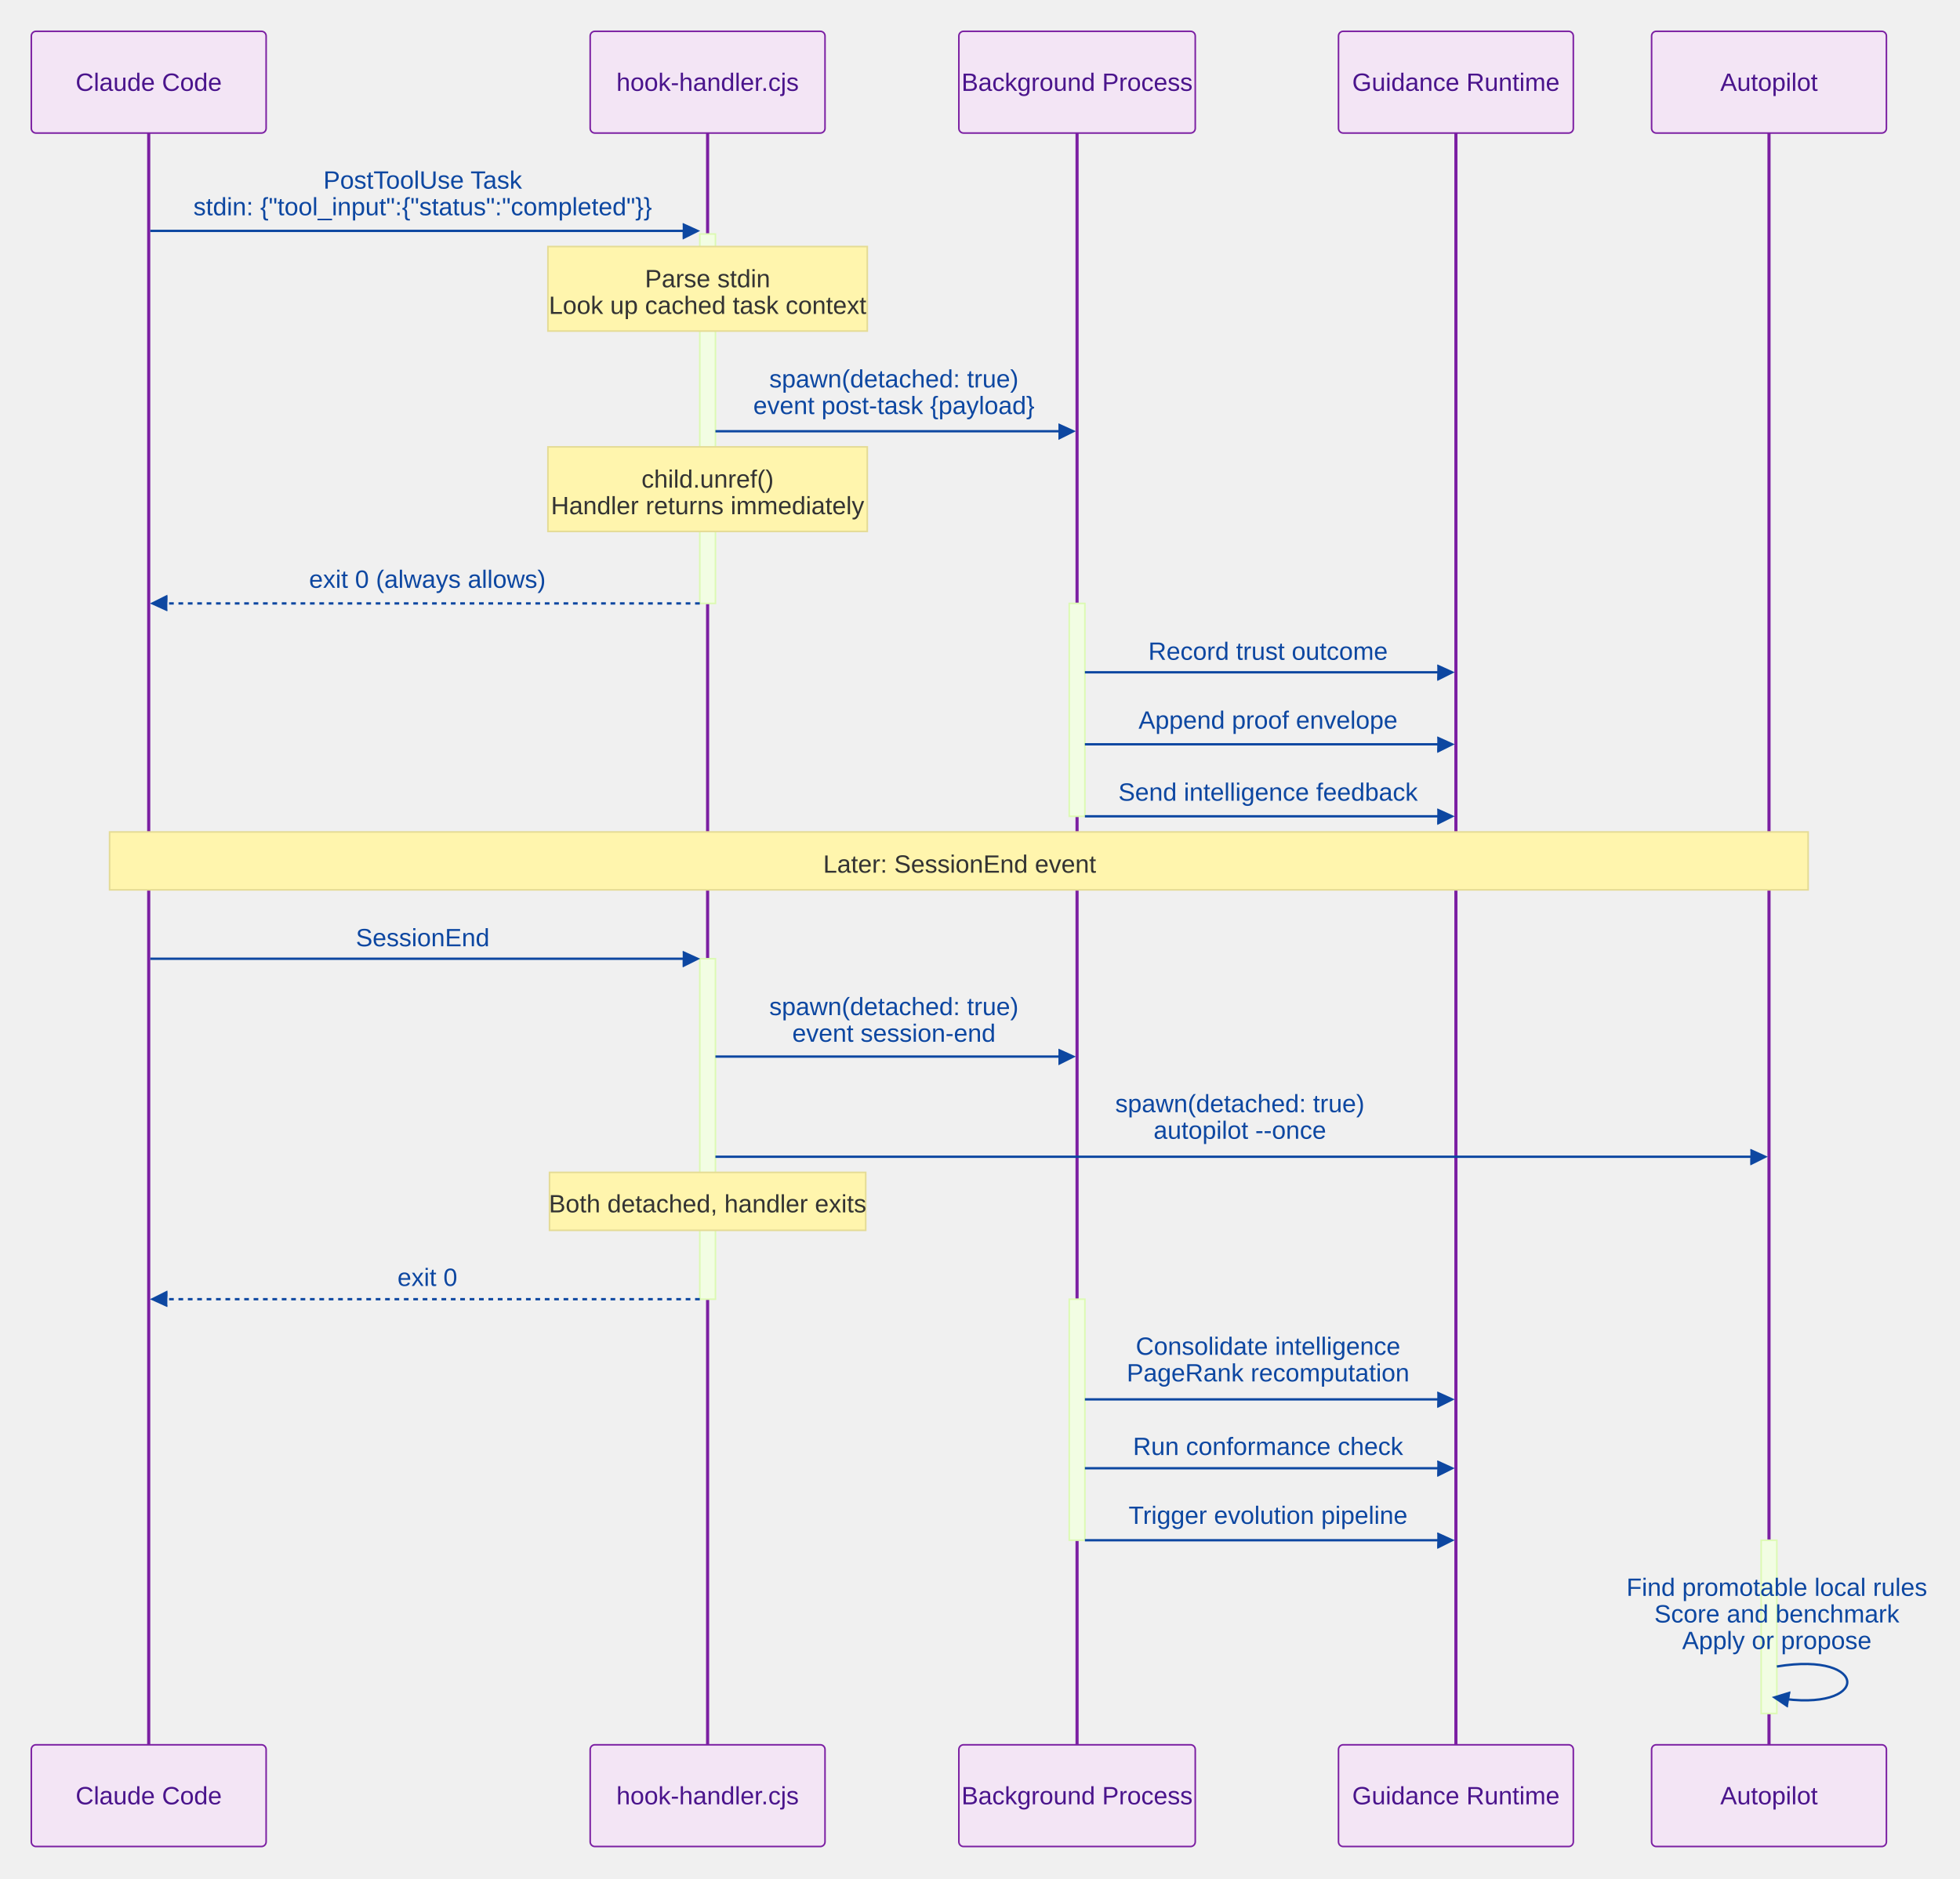
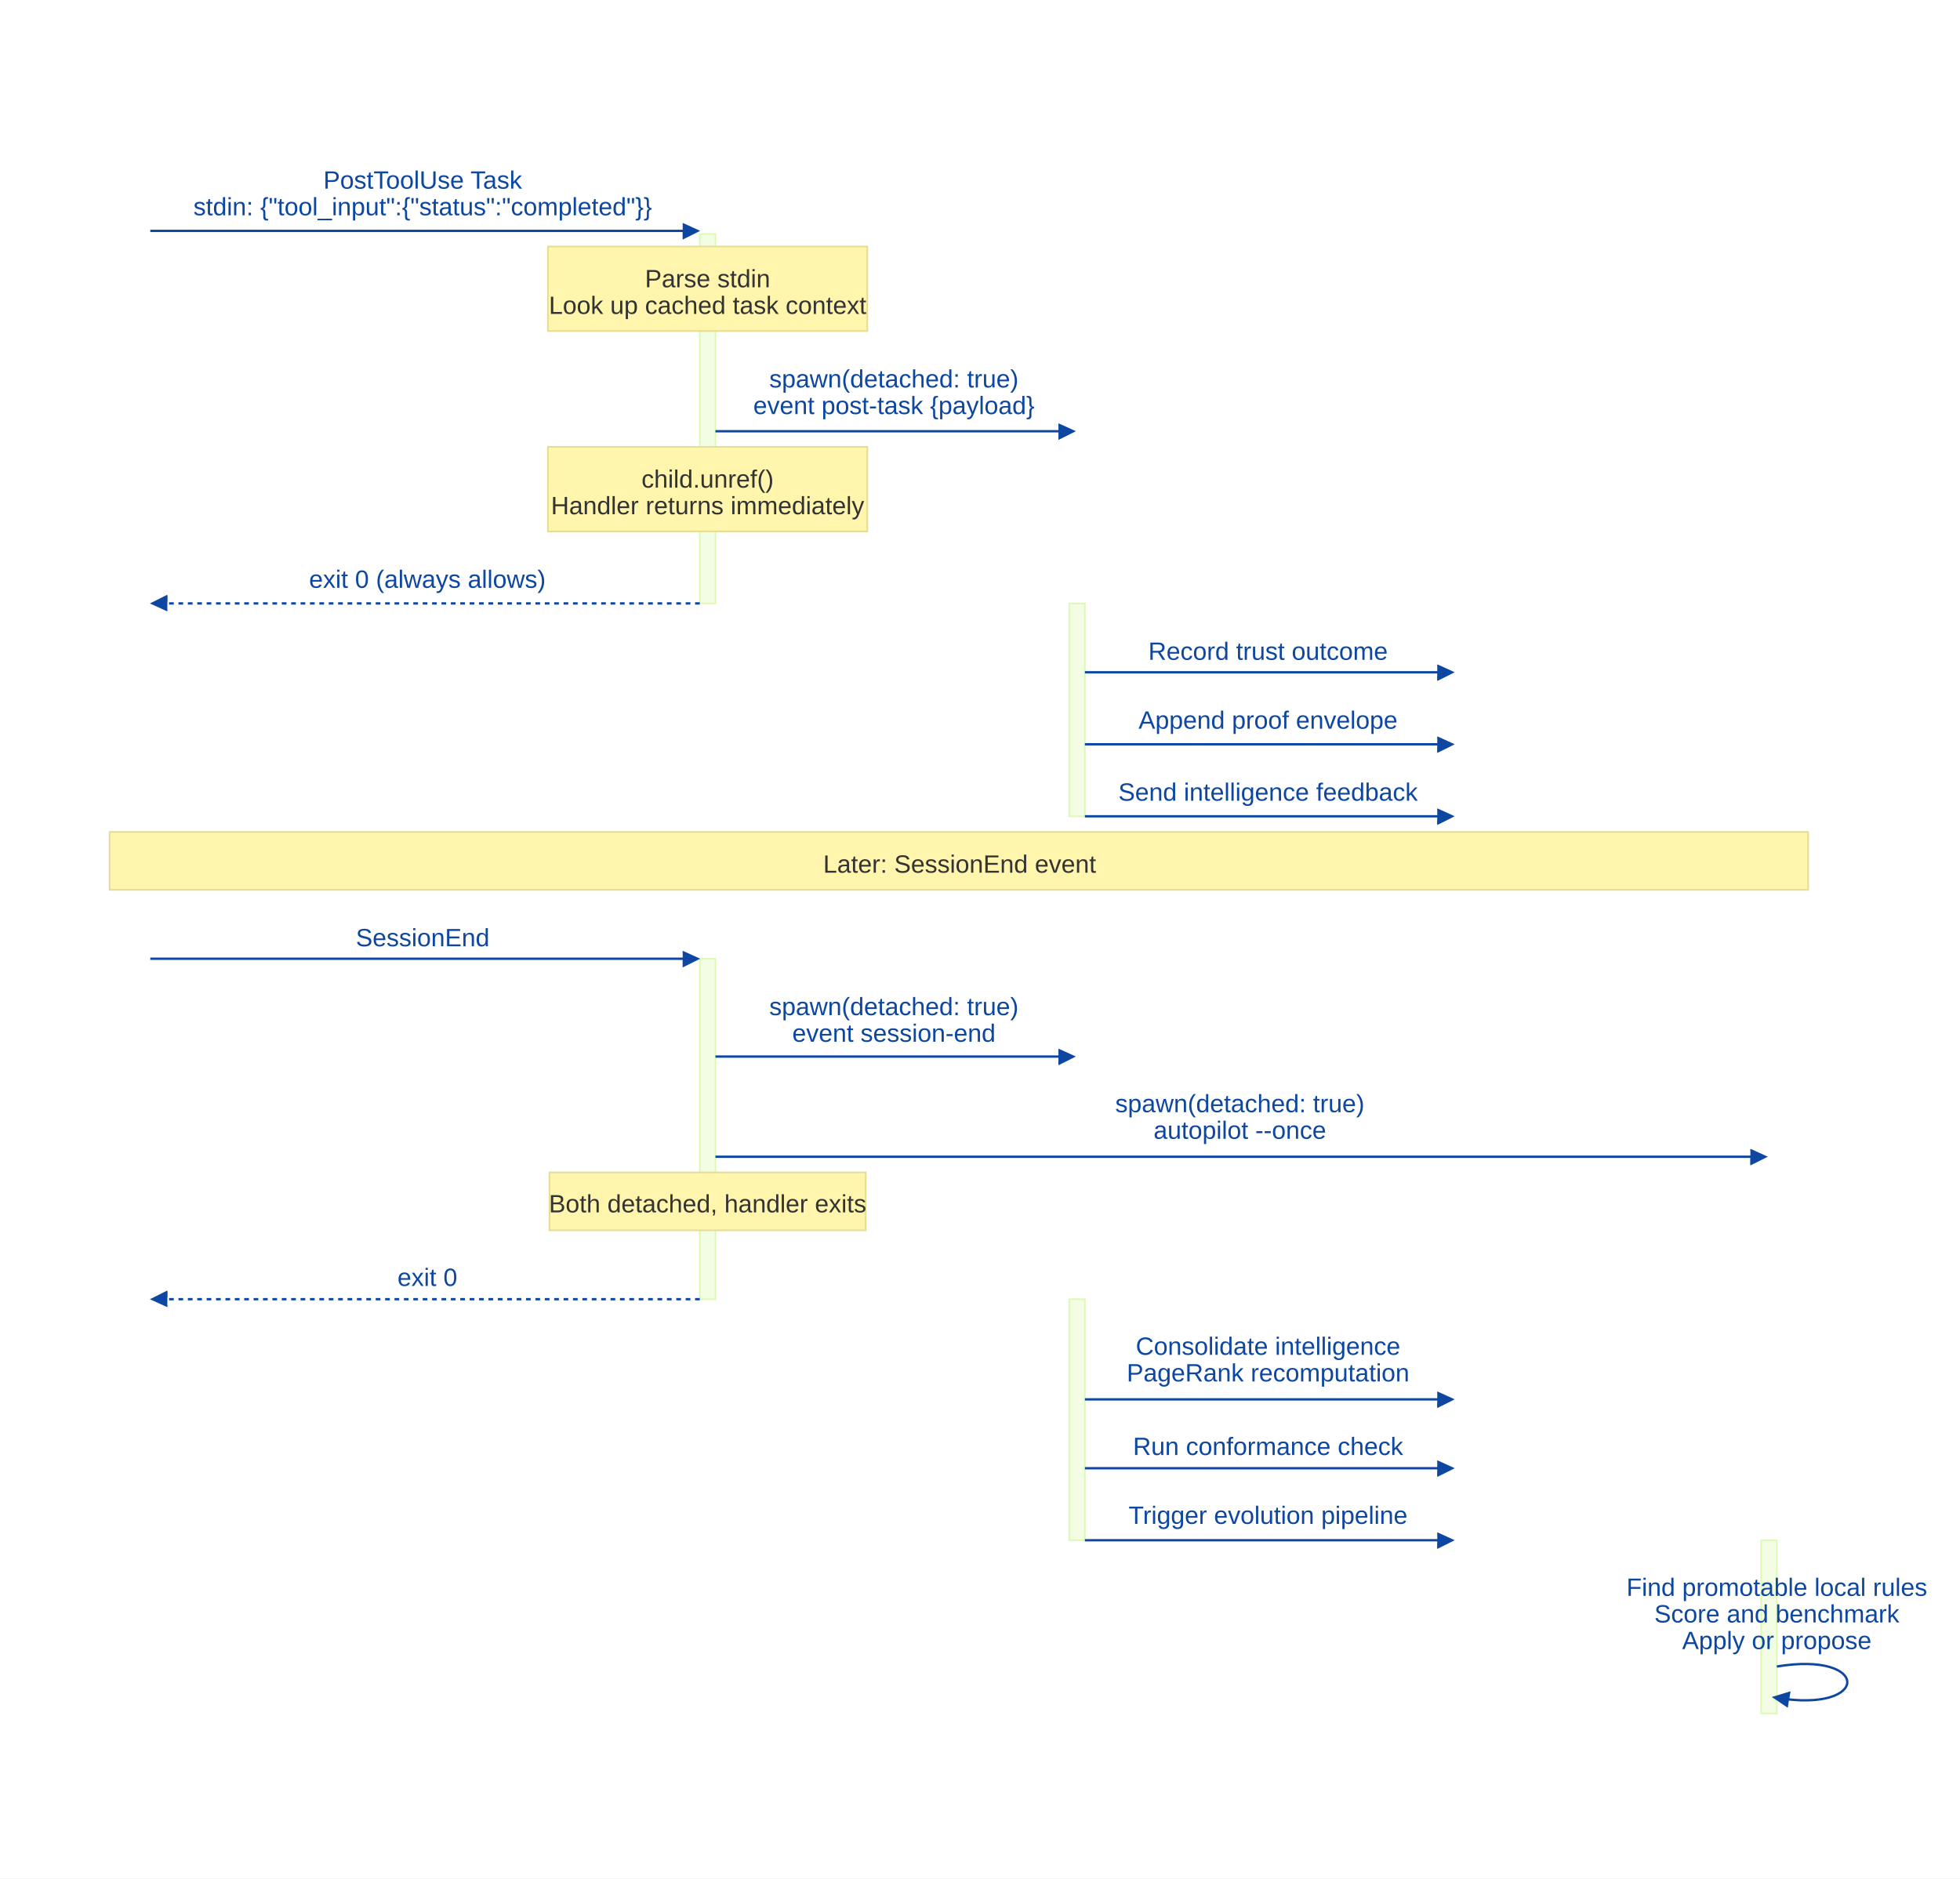
<svg xmlns="http://www.w3.org/2000/svg" id="mermaid-1771451753851" width="100%" style="max-width: 1252px;" viewBox="-20 -20 1252 1200" role="graphics-document document" aria-roledescription="sequence" aria-describedby="chart-desc-mermaid-1771451753851" aria-labelledby="chart-title-mermaid-1771451753851" height="auto">
  <g>
    <rect x="1035" y="1094.667" fill="#eaeaea" stroke="#666" width="150" height="65" name="AP" rx="3" ry="3" class="actor actor-bottom" />
    <text x="1110" y="1127.167" dominant-baseline="central" alignment-baseline="central" class="actor actor-box" style="text-anchor: middle; font-size: 16px; font-weight: 400;">
      <tspan x="1110" dy="0">Autopilot</tspan>
    </text>
  </g>
  <g>
    <rect x="835" y="1094.667" fill="#eaeaea" stroke="#666" width="150" height="65" name="RT" rx="3" ry="3" class="actor actor-bottom" />
    <text x="910" y="1127.167" dominant-baseline="central" alignment-baseline="central" class="actor actor-box" style="text-anchor: middle; font-size: 16px; font-weight: 400;">
      <tspan x="910" dy="0">Guidance Runtime</tspan>
    </text>
  </g>
  <g>
    <rect x="592.5" y="1094.667" fill="#eaeaea" stroke="#666" width="151" height="65" name="BG" rx="3" ry="3" class="actor actor-bottom" />
    <text x="668" y="1127.167" dominant-baseline="central" alignment-baseline="central" class="actor actor-box" style="text-anchor: middle; font-size: 16px; font-weight: 400;">
      <tspan x="668" dy="0">Background Process</tspan>
    </text>
  </g>
  <g>
    <rect x="357" y="1094.667" fill="#eaeaea" stroke="#666" width="150" height="65" name="HH" rx="3" ry="3" class="actor actor-bottom" />
    <text x="432" y="1127.167" dominant-baseline="central" alignment-baseline="central" class="actor actor-box" style="text-anchor: middle; font-size: 16px; font-weight: 400;">
      <tspan x="432" dy="0">hook-handler.cjs</tspan>
    </text>
  </g>
  <g>
    <rect x="0" y="1094.667" fill="#eaeaea" stroke="#666" width="150" height="65" name="CC" rx="3" ry="3" class="actor actor-bottom" />
    <text x="75" y="1127.167" dominant-baseline="central" alignment-baseline="central" class="actor actor-box" style="text-anchor: middle; font-size: 16px; font-weight: 400;">
      <tspan x="75" dy="0">Claude Code</tspan>
    </text>
  </g>
  <g>
    <line id="actor4" x1="1110" y1="65" x2="1110" y2="1094.667" class="actor-line 200" stroke-width="0.5px" stroke="#999" name="AP" />
    <g id="root-4">
      <rect x="1035" y="0" fill="#eaeaea" stroke="#666" width="150" height="65" name="AP" rx="3" ry="3" class="actor actor-top" />
      <text x="1110" y="32.5" dominant-baseline="central" alignment-baseline="central" class="actor actor-box" style="text-anchor: middle; font-size: 16px; font-weight: 400;">
        <tspan x="1110" dy="0">Autopilot</tspan>
      </text>
    </g>
  </g>
  <g>
    <line id="actor3" x1="910" y1="65" x2="910" y2="1094.667" class="actor-line 200" stroke-width="0.5px" stroke="#999" name="RT" />
    <g id="root-3">
      <rect x="835" y="0" fill="#eaeaea" stroke="#666" width="150" height="65" name="RT" rx="3" ry="3" class="actor actor-top" />
      <text x="910" y="32.5" dominant-baseline="central" alignment-baseline="central" class="actor actor-box" style="text-anchor: middle; font-size: 16px; font-weight: 400;">
        <tspan x="910" dy="0">Guidance Runtime</tspan>
      </text>
    </g>
  </g>
  <g>
    <line id="actor2" x1="668" y1="65" x2="668" y2="1094.667" class="actor-line 200" stroke-width="0.5px" stroke="#999" name="BG" />
    <g id="root-2">
      <rect x="592.5" y="0" fill="#eaeaea" stroke="#666" width="151" height="65" name="BG" rx="3" ry="3" class="actor actor-top" />
      <text x="668" y="32.5" dominant-baseline="central" alignment-baseline="central" class="actor actor-box" style="text-anchor: middle; font-size: 16px; font-weight: 400;">
        <tspan x="668" dy="0">Background Process</tspan>
      </text>
    </g>
  </g>
  <g>
    <line id="actor1" x1="432" y1="65" x2="432" y2="1094.667" class="actor-line 200" stroke-width="0.5px" stroke="#999" name="HH" />
    <g id="root-1">
      <rect x="357" y="0" fill="#eaeaea" stroke="#666" width="150" height="65" name="HH" rx="3" ry="3" class="actor actor-top" />
      <text x="432" y="32.5" dominant-baseline="central" alignment-baseline="central" class="actor actor-box" style="text-anchor: middle; font-size: 16px; font-weight: 400;">
        <tspan x="432" dy="0">hook-handler.cjs</tspan>
      </text>
    </g>
  </g>
  <g>
    <line id="actor0" x1="75" y1="65" x2="75" y2="1094.667" class="actor-line 200" stroke-width="0.5px" stroke="#999" name="CC" />
    <g id="root-0">
      <rect x="0" y="0" fill="#eaeaea" stroke="#666" width="150" height="65" name="CC" rx="3" ry="3" class="actor actor-top" />
      <text x="75" y="32.5" dominant-baseline="central" alignment-baseline="central" class="actor actor-box" style="text-anchor: middle; font-size: 16px; font-weight: 400;">
        <tspan x="75" dy="0">Claude Code</tspan>
      </text>
    </g>
  </g>
  <style>#mermaid-1771451753851{font-family:"trebuchet ms",verdana,arial,sans-serif;font-size:16px;fill:#0D47A1;}@keyframes edge-animation-frame{from{stroke-dashoffset:0;}}@keyframes dash{to{stroke-dashoffset:0;}}#mermaid-1771451753851 .edge-animation-slow{stroke-dasharray:9,5!important;stroke-dashoffset:900;animation:dash 50s linear infinite;stroke-linecap:round;}#mermaid-1771451753851 .edge-animation-fast{stroke-dasharray:9,5!important;stroke-dashoffset:900;animation:dash 20s linear infinite;stroke-linecap:round;}#mermaid-1771451753851 .error-icon{fill:hsl(25.385, 86.667%, 99.118%);}#mermaid-1771451753851 .error-text{fill:rgb(0.3, 2.55, 4.2);stroke:rgb(0.3, 2.55, 4.2);}#mermaid-1771451753851 .edge-thickness-normal{stroke-width:1px;}#mermaid-1771451753851 .edge-thickness-thick{stroke-width:3.5px;}#mermaid-1771451753851 .edge-pattern-solid{stroke-dasharray:0;}#mermaid-1771451753851 .edge-thickness-invisible{stroke-width:0;fill:none;}#mermaid-1771451753851 .edge-pattern-dashed{stroke-dasharray:3;}#mermaid-1771451753851 .edge-pattern-dotted{stroke-dasharray:2;}#mermaid-1771451753851 .marker{fill:#37474F;stroke:#37474F;}#mermaid-1771451753851 .marker.cross{stroke:#37474F;}#mermaid-1771451753851 svg{font-family:"trebuchet ms",verdana,arial,sans-serif;font-size:16px;}#mermaid-1771451753851 p{margin:0;}#mermaid-1771451753851 .actor{stroke:#7B1FA2;fill:#F3E5F5;}#mermaid-1771451753851 text.actor&gt;tspan{fill:#4A148C;stroke:none;}#mermaid-1771451753851 .actor-line{stroke:#7B1FA2;}#mermaid-1771451753851 .innerArc{stroke-width:1.5;stroke-dasharray:none;}#mermaid-1771451753851 .messageLine0{stroke-width:1.5;stroke-dasharray:none;stroke:#0D47A1;}#mermaid-1771451753851 .messageLine1{stroke-width:1.5;stroke-dasharray:2,2;stroke:#0D47A1;}#mermaid-1771451753851 #arrowhead path{fill:#0D47A1;stroke:#0D47A1;}#mermaid-1771451753851 .sequenceNumber{fill:#c8b8b0;}#mermaid-1771451753851 #sequencenumber{fill:#0D47A1;}#mermaid-1771451753851 #crosshead path{fill:#0D47A1;stroke:#0D47A1;}#mermaid-1771451753851 .messageText{fill:#0D47A1;stroke:none;}#mermaid-1771451753851 .labelBox{stroke:#7B1FA2;fill:#F3E5F5;}#mermaid-1771451753851 .labelText,#mermaid-1771451753851 .labelText&gt;tspan{fill:#4A148C;stroke:none;}#mermaid-1771451753851 .loopText,#mermaid-1771451753851 .loopText&gt;tspan{fill:#4A148C;stroke:none;}#mermaid-1771451753851 .loopLine{stroke-width:2px;stroke-dasharray:2,2;stroke:#7B1FA2;fill:#7B1FA2;}#mermaid-1771451753851 .note{stroke:hsl(52.683, 60%, 73.922%);fill:#fff5ad;}#mermaid-1771451753851 .noteText,#mermaid-1771451753851 .noteText&gt;tspan{fill:#333;stroke:none;}#mermaid-1771451753851 .activation0{fill:hsl(85.385, 86.667%, 94.118%);stroke:hsl(85.385, 86.667%, 84.118%);}#mermaid-1771451753851 .activation1{fill:hsl(85.385, 86.667%, 94.118%);stroke:hsl(85.385, 86.667%, 84.118%);}#mermaid-1771451753851 .activation2{fill:hsl(85.385, 86.667%, 94.118%);stroke:hsl(85.385, 86.667%, 84.118%);}#mermaid-1771451753851 .actorPopupMenu{position:absolute;}#mermaid-1771451753851 .actorPopupMenuPanel{position:absolute;fill:#F3E5F5;box-shadow:0px 8px 16px 0px rgba(0,0,0,0.2);filter:drop-shadow(3px 5px 2px rgb(0 0 0 / 0.4));}#mermaid-1771451753851 .actor-man line{stroke:#7B1FA2;fill:#F3E5F5;}#mermaid-1771451753851 .actor-man circle,#mermaid-1771451753851 line{stroke:#7B1FA2;fill:#F3E5F5;stroke-width:2px;}#mermaid-1771451753851 :root{--mermaid-font-family:"trebuchet ms",verdana,arial,sans-serif;}</style>
+   <rect x="-20" y="-20" width="1252" height="1200" fill="white" />
  <g />
  <defs>
    <symbol id="computer" width="24" height="24">
      <path transform="scale(.5)" d="M2 2v13h20v-13h-20zm18 11h-16v-9h16v9zm-10.228 6l.466-1h3.524l.467 1h-4.457zm14.228 3h-24l2-6h2.104l-1.33 4h18.45l-1.297-4h2.073l2 6zm-5-10h-14v-7h14v7z" />
    </symbol>
  </defs>
  <defs>
    <symbol id="database" fill-rule="evenodd" clip-rule="evenodd">
      <path transform="scale(.5)" d="M12.258.001l.256.004.255.005.253.008.251.01.249.012.247.015.246.016.242.019.241.02.239.023.236.024.233.027.231.028.229.031.225.032.223.034.22.036.217.038.214.04.211.041.208.043.205.045.201.046.198.048.194.05.191.051.187.053.183.054.18.056.175.057.172.059.168.06.163.061.16.063.155.064.15.066.074.033.073.033.071.034.07.034.069.035.068.035.067.035.066.035.064.036.064.036.062.036.06.036.06.037.058.037.058.037.055.038.055.038.053.038.052.038.051.039.05.039.048.039.047.039.045.04.044.04.043.04.041.04.04.041.039.041.037.041.036.041.034.041.033.042.032.042.03.042.029.042.027.042.026.043.024.043.023.043.021.043.02.043.018.044.017.043.015.044.013.044.012.044.011.045.009.044.007.045.006.045.004.045.002.045.001.045v17l-.001.045-.002.045-.004.045-.006.045-.007.045-.009.044-.011.045-.012.044-.013.044-.015.044-.017.043-.018.044-.02.043-.021.043-.023.043-.024.043-.026.043-.027.042-.029.042-.03.042-.032.042-.033.042-.034.041-.036.041-.037.041-.039.041-.04.041-.041.04-.043.04-.044.04-.045.04-.047.039-.048.039-.05.039-.051.039-.052.038-.053.038-.055.038-.055.038-.058.037-.058.037-.06.037-.06.036-.062.036-.064.036-.064.036-.066.035-.067.035-.068.035-.069.035-.07.034-.071.034-.073.033-.074.033-.15.066-.155.064-.16.063-.163.061-.168.06-.172.059-.175.057-.18.056-.183.054-.187.053-.191.051-.194.05-.198.048-.201.046-.205.045-.208.043-.211.041-.214.04-.217.038-.22.036-.223.034-.225.032-.229.031-.231.028-.233.027-.236.024-.239.023-.241.02-.242.019-.246.016-.247.015-.249.012-.251.01-.253.008-.255.005-.256.004-.258.001-.258-.001-.256-.004-.255-.005-.253-.008-.251-.01-.249-.012-.247-.015-.245-.016-.243-.019-.241-.02-.238-.023-.236-.024-.234-.027-.231-.028-.228-.031-.226-.032-.223-.034-.22-.036-.217-.038-.214-.04-.211-.041-.208-.043-.204-.045-.201-.046-.198-.048-.195-.05-.19-.051-.187-.053-.184-.054-.179-.056-.176-.057-.172-.059-.167-.06-.164-.061-.159-.063-.155-.064-.151-.066-.074-.033-.072-.033-.072-.034-.07-.034-.069-.035-.068-.035-.067-.035-.066-.035-.064-.036-.063-.036-.062-.036-.061-.036-.06-.037-.058-.037-.057-.037-.056-.038-.055-.038-.053-.038-.052-.038-.051-.039-.049-.039-.049-.039-.046-.039-.046-.04-.044-.04-.043-.04-.041-.04-.04-.041-.039-.041-.037-.041-.036-.041-.034-.041-.033-.042-.032-.042-.03-.042-.029-.042-.027-.042-.026-.043-.024-.043-.023-.043-.021-.043-.02-.043-.018-.044-.017-.043-.015-.044-.013-.044-.012-.044-.011-.045-.009-.044-.007-.045-.006-.045-.004-.045-.002-.045-.001-.045v-17l.001-.045.002-.045.004-.045.006-.045.007-.045.009-.044.011-.045.012-.044.013-.044.015-.044.017-.043.018-.044.02-.043.021-.043.023-.043.024-.043.026-.043.027-.042.029-.042.03-.042.032-.042.033-.042.034-.041.036-.041.037-.041.039-.041.04-.041.041-.04.043-.04.044-.04.046-.04.046-.039.049-.039.049-.039.051-.039.052-.038.053-.038.055-.038.056-.038.057-.037.058-.037.06-.037.061-.036.062-.036.063-.036.064-.036.066-.035.067-.035.068-.035.069-.035.07-.034.072-.034.072-.033.074-.033.151-.066.155-.064.159-.063.164-.061.167-.06.172-.059.176-.057.179-.056.184-.054.187-.053.19-.051.195-.05.198-.048.201-.046.204-.045.208-.043.211-.041.214-.04.217-.038.22-.036.223-.034.226-.032.228-.031.231-.028.234-.027.236-.024.238-.023.241-.02.243-.019.245-.016.247-.015.249-.012.251-.01.253-.008.255-.005.256-.004.258-.001.258.001zm-9.258 20.499v.01l.001.021.003.021.004.022.005.021.006.022.007.022.009.023.01.022.011.023.012.023.013.023.015.023.016.024.017.023.018.024.019.024.021.024.022.025.023.024.024.025.052.049.056.05.061.051.066.051.07.051.075.051.079.052.084.052.088.052.092.052.097.052.102.051.105.052.11.052.114.051.119.051.123.051.127.05.131.05.135.05.139.048.144.049.147.047.152.047.155.047.16.045.163.045.167.043.171.043.176.041.178.041.183.039.187.039.19.037.194.035.197.035.202.033.204.031.209.03.212.029.216.027.219.025.222.024.226.021.23.02.233.018.236.016.24.015.243.012.246.01.249.008.253.005.256.004.259.001.26-.001.257-.004.254-.005.25-.008.247-.011.244-.012.241-.014.237-.016.233-.018.231-.021.226-.021.224-.024.22-.026.216-.027.212-.028.21-.031.205-.031.202-.034.198-.034.194-.036.191-.037.187-.039.183-.04.179-.04.175-.042.172-.043.168-.044.163-.045.16-.046.155-.046.152-.047.148-.048.143-.049.139-.049.136-.05.131-.05.126-.05.123-.051.118-.052.114-.051.11-.052.106-.052.101-.052.096-.052.092-.052.088-.053.083-.051.079-.052.074-.052.07-.051.065-.051.06-.051.056-.05.051-.05.023-.024.023-.025.021-.024.02-.024.019-.024.018-.024.017-.024.015-.023.014-.024.013-.023.012-.023.01-.023.01-.022.008-.022.006-.022.006-.022.004-.022.004-.021.001-.021.001-.021v-4.127l-.077.055-.08.053-.083.054-.085.053-.087.052-.09.052-.093.051-.095.05-.097.05-.1.049-.102.049-.105.048-.106.047-.109.047-.111.046-.114.045-.115.045-.118.044-.12.043-.122.042-.124.042-.126.041-.128.04-.13.04-.132.038-.134.038-.135.037-.138.037-.139.035-.142.035-.143.034-.144.033-.147.032-.148.031-.15.03-.151.03-.153.029-.154.027-.156.027-.158.026-.159.025-.161.024-.162.023-.163.022-.165.021-.166.02-.167.019-.169.018-.169.017-.171.016-.173.015-.173.014-.175.013-.175.012-.177.011-.178.01-.179.008-.179.008-.181.006-.182.005-.182.004-.184.003-.184.002h-.37l-.184-.002-.184-.003-.182-.004-.182-.005-.181-.006-.179-.008-.179-.008-.178-.01-.176-.011-.176-.012-.175-.013-.173-.014-.172-.015-.171-.016-.17-.017-.169-.018-.167-.019-.166-.02-.165-.021-.163-.022-.162-.023-.161-.024-.159-.025-.157-.026-.156-.027-.155-.027-.153-.029-.151-.03-.15-.03-.148-.031-.146-.032-.145-.033-.143-.034-.141-.035-.14-.035-.137-.037-.136-.037-.134-.038-.132-.038-.13-.04-.128-.04-.126-.041-.124-.042-.122-.042-.12-.044-.117-.043-.116-.045-.113-.045-.112-.046-.109-.047-.106-.047-.105-.048-.102-.049-.1-.049-.097-.05-.095-.05-.093-.052-.09-.051-.087-.052-.085-.053-.083-.054-.08-.054-.077-.054v4.127zm0-5.654v.011l.001.021.003.021.004.021.005.022.006.022.007.022.009.022.01.022.011.023.012.023.013.023.015.024.016.023.017.024.018.024.019.024.021.024.022.024.023.025.024.024.052.05.056.05.061.05.066.051.07.051.075.052.079.051.084.052.088.052.092.052.097.052.102.052.105.052.11.051.114.051.119.052.123.05.127.051.131.05.135.049.139.049.144.048.147.048.152.047.155.046.16.045.163.045.167.044.171.042.176.042.178.04.183.04.187.038.19.037.194.036.197.034.202.033.204.032.209.03.212.028.216.027.219.025.222.024.226.022.23.02.233.018.236.016.24.014.243.012.246.01.249.008.253.006.256.003.259.001.26-.001.257-.003.254-.006.25-.008.247-.01.244-.012.241-.015.237-.016.233-.018.231-.02.226-.022.224-.024.22-.025.216-.027.212-.029.21-.03.205-.032.202-.033.198-.035.194-.036.191-.037.187-.039.183-.039.179-.041.175-.042.172-.043.168-.044.163-.045.16-.045.155-.047.152-.047.148-.048.143-.048.139-.05.136-.049.131-.05.126-.051.123-.051.118-.051.114-.052.11-.052.106-.052.101-.052.096-.052.092-.052.088-.052.083-.052.079-.052.074-.051.07-.052.065-.051.06-.05.056-.051.051-.049.023-.025.023-.024.021-.025.02-.024.019-.024.018-.024.017-.024.015-.023.014-.023.013-.024.012-.022.01-.023.01-.023.008-.022.006-.022.006-.022.004-.021.004-.022.001-.021.001-.021v-4.139l-.077.054-.08.054-.083.054-.085.052-.087.053-.09.051-.093.051-.095.051-.097.05-.1.049-.102.049-.105.048-.106.047-.109.047-.111.046-.114.045-.115.044-.118.044-.12.044-.122.042-.124.042-.126.041-.128.04-.13.039-.132.039-.134.038-.135.037-.138.036-.139.036-.142.035-.143.033-.144.033-.147.033-.148.031-.15.03-.151.03-.153.028-.154.028-.156.027-.158.026-.159.025-.161.024-.162.023-.163.022-.165.021-.166.02-.167.019-.169.018-.169.017-.171.016-.173.015-.173.014-.175.013-.175.012-.177.011-.178.009-.179.009-.179.007-.181.007-.182.005-.182.004-.184.003-.184.002h-.37l-.184-.002-.184-.003-.182-.004-.182-.005-.181-.007-.179-.007-.179-.009-.178-.009-.176-.011-.176-.012-.175-.013-.173-.014-.172-.015-.171-.016-.17-.017-.169-.018-.167-.019-.166-.02-.165-.021-.163-.022-.162-.023-.161-.024-.159-.025-.157-.026-.156-.027-.155-.028-.153-.028-.151-.03-.15-.03-.148-.031-.146-.033-.145-.033-.143-.033-.141-.035-.14-.036-.137-.036-.136-.037-.134-.038-.132-.039-.13-.039-.128-.04-.126-.041-.124-.042-.122-.043-.12-.043-.117-.044-.116-.044-.113-.046-.112-.046-.109-.046-.106-.047-.105-.048-.102-.049-.1-.049-.097-.05-.095-.051-.093-.051-.09-.051-.087-.053-.085-.052-.083-.054-.08-.054-.077-.054v4.139zm0-5.666v.011l.001.02.003.022.004.021.005.022.006.021.007.022.009.023.01.022.011.023.012.023.013.023.015.023.016.024.017.024.018.023.019.024.021.025.022.024.023.024.024.025.052.05.056.05.061.05.066.051.07.051.075.052.079.051.084.052.088.052.092.052.097.052.102.052.105.051.11.052.114.051.119.051.123.051.127.05.131.05.135.05.139.049.144.048.147.048.152.047.155.046.16.045.163.045.167.043.171.043.176.042.178.04.183.04.187.038.19.037.194.036.197.034.202.033.204.032.209.03.212.028.216.027.219.025.222.024.226.021.23.02.233.018.236.017.24.014.243.012.246.01.249.008.253.006.256.003.259.001.26-.001.257-.003.254-.006.25-.008.247-.01.244-.013.241-.014.237-.016.233-.018.231-.02.226-.022.224-.024.22-.025.216-.027.212-.029.21-.03.205-.032.202-.033.198-.035.194-.036.191-.037.187-.039.183-.039.179-.041.175-.042.172-.043.168-.044.163-.045.16-.045.155-.047.152-.047.148-.048.143-.049.139-.049.136-.049.131-.051.126-.05.123-.051.118-.052.114-.051.11-.052.106-.052.101-.052.096-.052.092-.052.088-.052.083-.052.079-.052.074-.052.07-.051.065-.051.06-.051.056-.05.051-.049.023-.025.023-.025.021-.024.02-.024.019-.024.018-.024.017-.024.015-.023.014-.024.013-.023.012-.023.01-.022.01-.023.008-.022.006-.022.006-.022.004-.022.004-.021.001-.021.001-.021v-4.153l-.077.054-.08.054-.083.053-.085.053-.087.053-.09.051-.093.051-.095.051-.097.05-.1.049-.102.048-.105.048-.106.048-.109.046-.111.046-.114.046-.115.044-.118.044-.12.043-.122.043-.124.042-.126.041-.128.04-.13.039-.132.039-.134.038-.135.037-.138.036-.139.036-.142.034-.143.034-.144.033-.147.032-.148.032-.15.03-.151.03-.153.028-.154.028-.156.027-.158.026-.159.024-.161.024-.162.023-.163.023-.165.021-.166.02-.167.019-.169.018-.169.017-.171.016-.173.015-.173.014-.175.013-.175.012-.177.01-.178.01-.179.009-.179.007-.181.006-.182.006-.182.004-.184.003-.184.001-.185.001-.185-.001-.184-.001-.184-.003-.182-.004-.182-.006-.181-.006-.179-.007-.179-.009-.178-.01-.176-.01-.176-.012-.175-.013-.173-.014-.172-.015-.171-.016-.17-.017-.169-.018-.167-.019-.166-.02-.165-.021-.163-.023-.162-.023-.161-.024-.159-.024-.157-.026-.156-.027-.155-.028-.153-.028-.151-.03-.15-.03-.148-.032-.146-.032-.145-.033-.143-.034-.141-.034-.14-.036-.137-.036-.136-.037-.134-.038-.132-.039-.13-.039-.128-.041-.126-.041-.124-.041-.122-.043-.12-.043-.117-.044-.116-.044-.113-.046-.112-.046-.109-.046-.106-.048-.105-.048-.102-.048-.1-.05-.097-.049-.095-.051-.093-.051-.09-.052-.087-.052-.085-.053-.083-.053-.08-.054-.077-.054v4.153zm8.74-8.179l-.257.004-.254.005-.25.008-.247.011-.244.012-.241.014-.237.016-.233.018-.231.021-.226.022-.224.023-.22.026-.216.027-.212.028-.21.031-.205.032-.202.033-.198.034-.194.036-.191.038-.187.038-.183.04-.179.041-.175.042-.172.043-.168.043-.163.045-.16.046-.155.046-.152.048-.148.048-.143.048-.139.049-.136.05-.131.05-.126.051-.123.051-.118.051-.114.052-.11.052-.106.052-.101.052-.096.052-.092.052-.088.052-.083.052-.079.052-.074.051-.07.052-.065.051-.06.05-.056.05-.051.05-.023.025-.023.024-.021.024-.02.025-.019.024-.018.024-.017.023-.015.024-.014.023-.013.023-.012.023-.01.023-.01.022-.008.022-.006.023-.006.021-.004.022-.004.021-.001.021-.001.021.001.021.001.021.004.021.004.022.006.021.006.023.008.022.01.022.01.023.012.023.013.023.014.023.015.024.017.023.018.024.019.024.02.025.021.024.023.024.023.025.051.05.056.05.06.05.065.051.07.052.074.051.079.052.083.052.088.052.092.052.096.052.101.052.106.052.11.052.114.052.118.051.123.051.126.051.131.05.136.05.139.049.143.048.148.048.152.048.155.046.16.046.163.045.168.043.172.043.175.042.179.041.183.04.187.038.191.038.194.036.198.034.202.033.205.032.21.031.212.028.216.027.22.026.224.023.226.022.231.021.233.018.237.016.241.014.244.012.247.011.25.008.254.005.257.004.26.001.26-.001.257-.004.254-.005.25-.008.247-.011.244-.012.241-.014.237-.016.233-.018.231-.021.226-.022.224-.023.22-.026.216-.027.212-.028.21-.031.205-.032.202-.033.198-.034.194-.036.191-.038.187-.038.183-.04.179-.041.175-.042.172-.043.168-.043.163-.045.16-.046.155-.046.152-.048.148-.048.143-.048.139-.049.136-.05.131-.05.126-.051.123-.051.118-.051.114-.052.11-.052.106-.052.101-.052.096-.052.092-.052.088-.052.083-.052.079-.052.074-.051.07-.052.065-.051.06-.05.056-.05.051-.05.023-.025.023-.024.021-.024.02-.025.019-.024.018-.024.017-.023.015-.024.014-.023.013-.023.012-.023.01-.023.01-.022.008-.022.006-.023.006-.021.004-.022.004-.021.001-.021.001-.021-.001-.021-.001-.021-.004-.021-.004-.022-.006-.021-.006-.023-.008-.022-.01-.022-.01-.023-.012-.023-.013-.023-.014-.023-.015-.024-.017-.023-.018-.024-.019-.024-.02-.025-.021-.024-.023-.024-.023-.025-.051-.05-.056-.05-.06-.05-.065-.051-.07-.052-.074-.051-.079-.052-.083-.052-.088-.052-.092-.052-.096-.052-.101-.052-.106-.052-.11-.052-.114-.052-.118-.051-.123-.051-.126-.051-.131-.05-.136-.05-.139-.049-.143-.048-.148-.048-.152-.048-.155-.046-.16-.046-.163-.045-.168-.043-.172-.043-.175-.042-.179-.041-.183-.04-.187-.038-.191-.038-.194-.036-.198-.034-.202-.033-.205-.032-.21-.031-.212-.028-.216-.027-.22-.026-.224-.023-.226-.022-.231-.021-.233-.018-.237-.016-.241-.014-.244-.012-.247-.011-.25-.008-.254-.005-.257-.004-.26-.001-.26.001z" />
    </symbol>
  </defs>
  <defs>
    <symbol id="clock" width="24" height="24">
      <path transform="scale(.5)" d="M12 2c5.514 0 10 4.486 10 10s-4.486 10-10 10-10-4.486-10-10 4.486-10 10-10zm0-2c-6.627 0-12 5.373-12 12s5.373 12 12 12 12-5.373 12-12-5.373-12-12-12zm5.848 12.459c.202.038.202.333.001.372-1.907.361-6.045 1.111-6.547 1.111-.719 0-1.301-.582-1.301-1.301 0-.512.77-5.447 1.125-7.445.034-.192.312-.181.343.014l.985 6.238 5.394 1.011z" />
    </symbol>
  </defs>
  <defs>
    <marker id="arrowhead" refX="7.9" refY="5" markerUnits="userSpaceOnUse" markerWidth="12" markerHeight="12" orient="auto-start-reverse">
      <path d="M -1 0 L 10 5 L 0 10 z" />
    </marker>
  </defs>
  <defs>
    <marker id="crosshead" markerWidth="15" markerHeight="8" orient="auto" refX="4" refY="4.5">
      <path fill="none" stroke="#000000" stroke-width="1pt" d="M 1,2 L 6,7 M 6,2 L 1,7" style="stroke-dasharray: 0, 0;" />
    </marker>
  </defs>
  <defs>
    <marker id="filled-head" refX="15.5" refY="7" markerWidth="20" markerHeight="28" orient="auto">
      <path d="M 18,7 L9,13 L14,7 L9,1 Z" />
    </marker>
  </defs>
  <defs>
    <marker id="sequencenumber" refX="15" refY="15" markerWidth="60" markerHeight="40" orient="auto">
      <circle cx="15" cy="15" r="6" />
    </marker>
  </defs>
  <g>
    <rect x="427" y="129.5" fill="#EDF2AE" stroke="#666" width="10" height="236" class="activation0" />
  </g>
  <g>
    <rect x="330" y="137.5" fill="#EDF2AE" stroke="#666" width="204" height="54" class="note" />
    <text x="432" y="143" text-anchor="middle" dominant-baseline="middle" alignment-baseline="middle" class="noteText" dy="1em" style="font-size: 16px; font-weight: 400;">
      <tspan x="432">Parse stdin</tspan>
    </text>
    <text x="432" y="160" text-anchor="middle" dominant-baseline="middle" alignment-baseline="middle" class="noteText" dy="1em" style="font-size: 16px; font-weight: 400;">
      <tspan x="432">Look up cached task context</tspan>
    </text>
  </g>
  <g>
    <rect x="330" y="265.5" fill="#EDF2AE" stroke="#666" width="204" height="54" class="note" />
    <text x="432" y="271" text-anchor="middle" dominant-baseline="middle" alignment-baseline="middle" class="noteText" dy="1em" style="font-size: 16px; font-weight: 400;">
      <tspan x="432">child.unref()</tspan>
    </text>
    <text x="432" y="288" text-anchor="middle" dominant-baseline="middle" alignment-baseline="middle" class="noteText" dy="1em" style="font-size: 16px; font-weight: 400;">
      <tspan x="432">Handler returns immediately</tspan>
    </text>
  </g>
  <g>
    <rect x="663" y="365.5" fill="#EDF2AE" stroke="#666" width="10" height="136" class="activation0" />
  </g>
  <g>
    <rect x="50" y="511.5" fill="#EDF2AE" stroke="#666" width="1085" height="37" class="note" />
    <text x="593" y="517" text-anchor="middle" dominant-baseline="middle" alignment-baseline="middle" class="noteText" dy="1em" style="font-size: 16px; font-weight: 400;">
      <tspan x="593">Later: SessionEnd event</tspan>
    </text>
  </g>
  <g>
    <rect x="427" y="592.5" fill="#EDF2AE" stroke="#666" width="10" height="217.5" class="activation0" />
  </g>
  <g>
    <rect x="331" y="729" fill="#EDF2AE" stroke="#666" width="202" height="37" class="note" />
    <text x="432" y="734" text-anchor="middle" dominant-baseline="middle" alignment-baseline="middle" class="noteText" dy="1em" style="font-size: 16px; font-weight: 400;">
      <tspan x="432">Both detached, handler exits</tspan>
    </text>
  </g>
  <g>
    <rect x="663" y="810" fill="#EDF2AE" stroke="#666" width="10" height="154" class="activation0" />
  </g>
  <g>
    <rect x="1105" y="964" fill="#EDF2AE" stroke="#666" width="10" height="110.667" class="activation0" />
  </g>
  <text x="250" y="80" text-anchor="middle" dominant-baseline="middle" alignment-baseline="middle" class="messageText" dy="1em" style="font-size: 16px; font-weight: 400;">PostToolUse Task</text>
  <text x="250" y="97" text-anchor="middle" dominant-baseline="middle" alignment-baseline="middle" class="messageText" dy="1em" style="font-size: 16px; font-weight: 400;">stdin: {"tool_input":{"status":"completed"}}</text>
  <line x1="76" y1="127.5" x2="424" y2="127.5" class="messageLine0" stroke-width="2" stroke="none" marker-end="url(#arrowhead)" style="fill: none;" />
  <text x="551" y="207" text-anchor="middle" dominant-baseline="middle" alignment-baseline="middle" class="messageText" dy="1em" style="font-size: 16px; font-weight: 400;">spawn(detached: true)</text>
  <text x="551" y="224" text-anchor="middle" dominant-baseline="middle" alignment-baseline="middle" class="messageText" dy="1em" style="font-size: 16px; font-weight: 400;">event post-task {payload}</text>
  <line x1="437" y1="255.5" x2="664" y2="255.5" class="messageLine0" stroke-width="2" stroke="none" marker-end="url(#arrowhead)" style="fill: none;" />
  <text x="253" y="335" text-anchor="middle" dominant-baseline="middle" alignment-baseline="middle" class="messageText" dy="1em" style="font-size: 16px; font-weight: 400;">exit 0 (always allows)</text>
  <line x1="427" y1="365.5" x2="79" y2="365.5" class="messageLine1" stroke-width="2" stroke="none" marker-end="url(#arrowhead)" style="stroke-dasharray: 3, 3; fill: none;" />
  <text x="790" y="381" text-anchor="middle" dominant-baseline="middle" alignment-baseline="middle" class="messageText" dy="1em" style="font-size: 16px; font-weight: 400;">Record trust outcome</text>
  <line x1="673" y1="409.5" x2="906" y2="409.5" class="messageLine0" stroke-width="2" stroke="none" marker-end="url(#arrowhead)" style="fill: none;" />
  <text x="790" y="425" text-anchor="middle" dominant-baseline="middle" alignment-baseline="middle" class="messageText" dy="1em" style="font-size: 16px; font-weight: 400;">Append proof envelope</text>
  <line x1="673" y1="455.5" x2="906" y2="455.5" class="messageLine0" stroke-width="2" stroke="none" marker-end="url(#arrowhead)" style="fill: none;" />
  <text x="790" y="471" text-anchor="middle" dominant-baseline="middle" alignment-baseline="middle" class="messageText" dy="1em" style="font-size: 16px; font-weight: 400;">Send intelligence feedback</text>
  <line x1="673" y1="501.5" x2="906" y2="501.5" class="messageLine0" stroke-width="2" stroke="none" marker-end="url(#arrowhead)" style="fill: none;" />
  <text x="250" y="564" text-anchor="middle" dominant-baseline="middle" alignment-baseline="middle" class="messageText" dy="1em" style="font-size: 16px; font-weight: 400;">SessionEnd</text>
  <line x1="76" y1="592.5" x2="424" y2="592.5" class="messageLine0" stroke-width="2" stroke="none" marker-end="url(#arrowhead)" style="fill: none;" />
  <text x="551" y="608" text-anchor="middle" dominant-baseline="middle" alignment-baseline="middle" class="messageText" dy="1em" style="font-size: 16px; font-weight: 400;">spawn(detached: true)</text>
  <text x="551" y="625" text-anchor="middle" dominant-baseline="middle" alignment-baseline="middle" class="messageText" dy="1em" style="font-size: 16px; font-weight: 400;">event session-end</text>
  <line x1="437" y1="655" x2="664" y2="655" class="messageLine0" stroke-width="2" stroke="none" marker-end="url(#arrowhead)" style="fill: none;" />
  <text x="772" y="670" text-anchor="middle" dominant-baseline="middle" alignment-baseline="middle" class="messageText" dy="1em" style="font-size: 16px; font-weight: 400;">spawn(detached: true)</text>
  <text x="772" y="687" text-anchor="middle" dominant-baseline="middle" alignment-baseline="middle" class="messageText" dy="1em" style="font-size: 16px; font-weight: 400;">autopilot --once</text>
  <line x1="437" y1="719" x2="1106" y2="719" class="messageLine0" stroke-width="2" stroke="none" marker-end="url(#arrowhead)" style="fill: none;" />
  <text x="253" y="781" text-anchor="middle" dominant-baseline="middle" alignment-baseline="middle" class="messageText" dy="1em" style="font-size: 16px; font-weight: 400;">exit 0</text>
  <line x1="427" y1="810" x2="79" y2="810" class="messageLine1" stroke-width="2" stroke="none" marker-end="url(#arrowhead)" style="stroke-dasharray: 3, 3; fill: none;" />
  <text x="790" y="825" text-anchor="middle" dominant-baseline="middle" alignment-baseline="middle" class="messageText" dy="1em" style="font-size: 16px; font-weight: 400;">Consolidate intelligence</text>
  <text x="790" y="842" text-anchor="middle" dominant-baseline="middle" alignment-baseline="middle" class="messageText" dy="1em" style="font-size: 16px; font-weight: 400;">PageRank recomputation</text>
  <line x1="673" y1="874" x2="906" y2="874" class="messageLine0" stroke-width="2" stroke="none" marker-end="url(#arrowhead)" style="fill: none;" />
  <text x="790" y="889" text-anchor="middle" dominant-baseline="middle" alignment-baseline="middle" class="messageText" dy="1em" style="font-size: 16px; font-weight: 400;">Run conformance check</text>
  <line x1="673" y1="918" x2="906" y2="918" class="messageLine0" stroke-width="2" stroke="none" marker-end="url(#arrowhead)" style="fill: none;" />
  <text x="790" y="933" text-anchor="middle" dominant-baseline="middle" alignment-baseline="middle" class="messageText" dy="1em" style="font-size: 16px; font-weight: 400;">Trigger evolution pipeline</text>
  <line x1="673" y1="964" x2="906" y2="964" class="messageLine0" stroke-width="2" stroke="none" marker-end="url(#arrowhead)" style="fill: none;" />
  <text x="1115" y="979" text-anchor="middle" dominant-baseline="middle" alignment-baseline="middle" class="messageText" dy="1em" style="font-size: 16px; font-weight: 400;">Find promotable local rules</text>
  <text x="1115" y="996" text-anchor="middle" dominant-baseline="middle" alignment-baseline="middle" class="messageText" dy="1em" style="font-size: 16px; font-weight: 400;">Score and benchmark</text>
  <text x="1115" y="1013" text-anchor="middle" dominant-baseline="middle" alignment-baseline="middle" class="messageText" dy="1em" style="font-size: 16px; font-weight: 400;">Apply or propose</text>
  <path d="M 1115,1044.667 C 1175,1034.667 1175,1074.667 1115,1064.667" class="messageLine0" stroke-width="2" stroke="none" marker-end="url(#arrowhead)" style="fill: none;" />
</svg>
